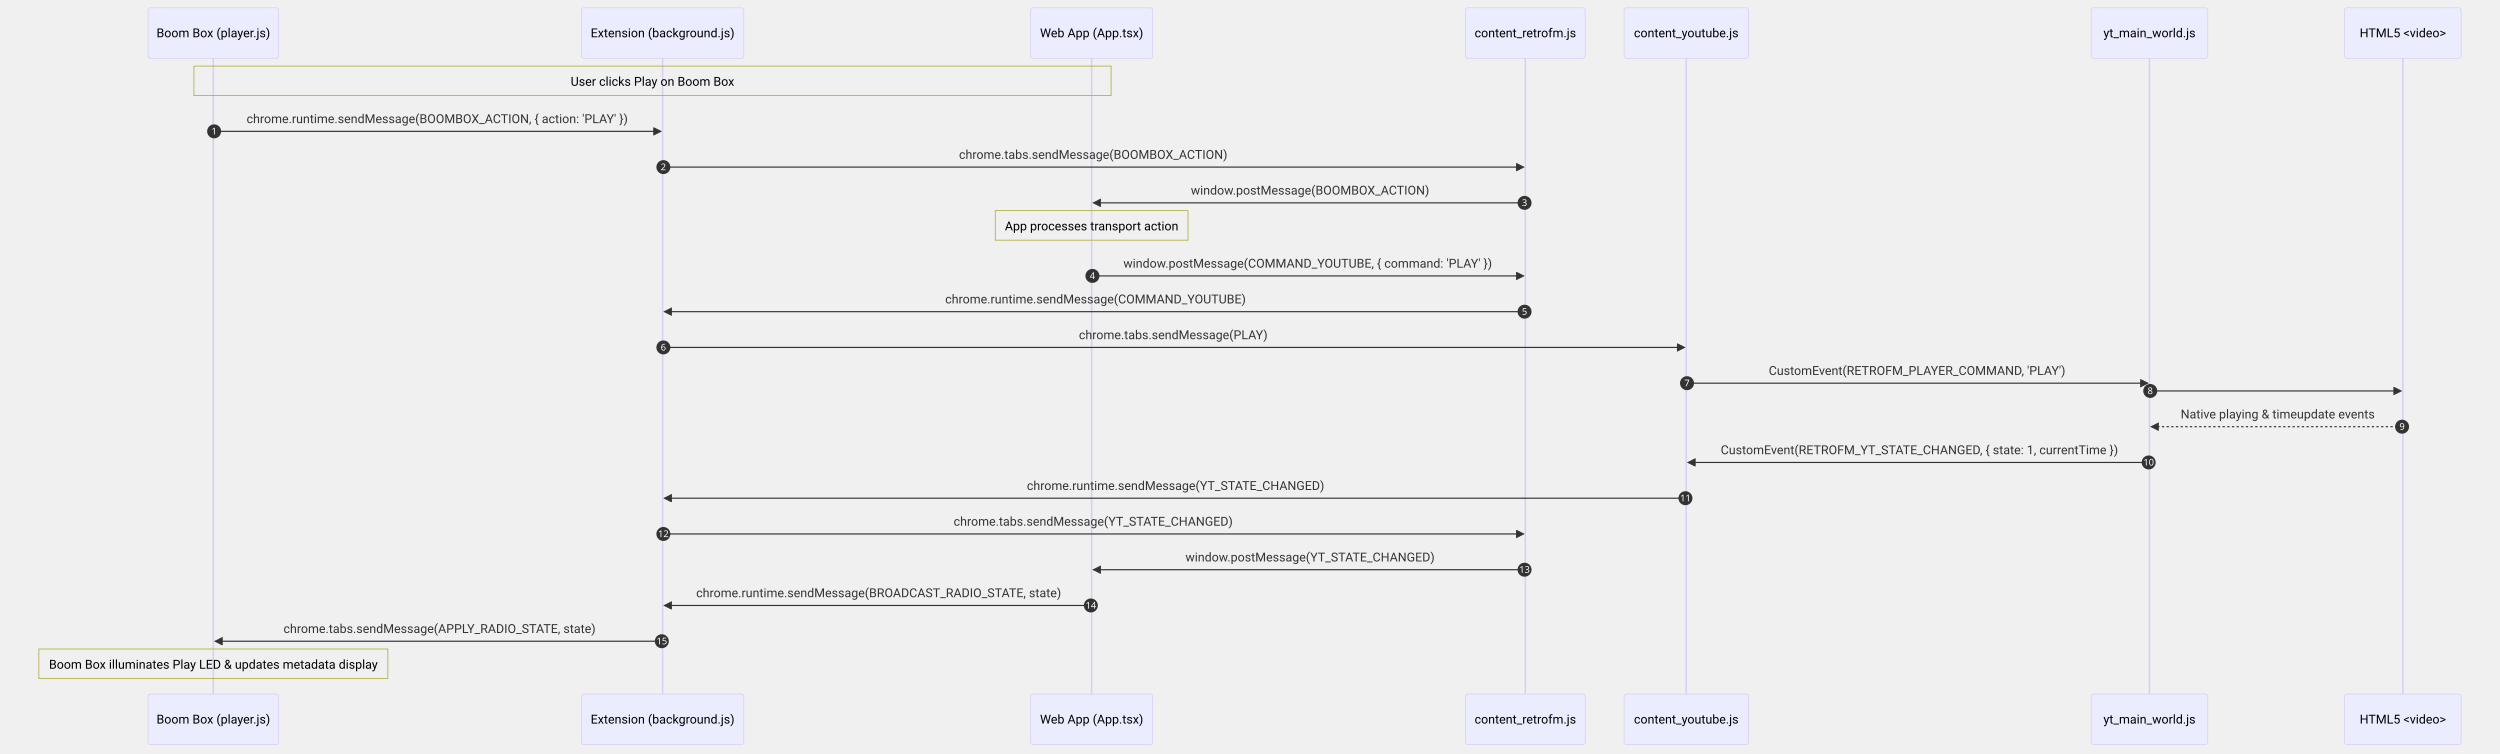
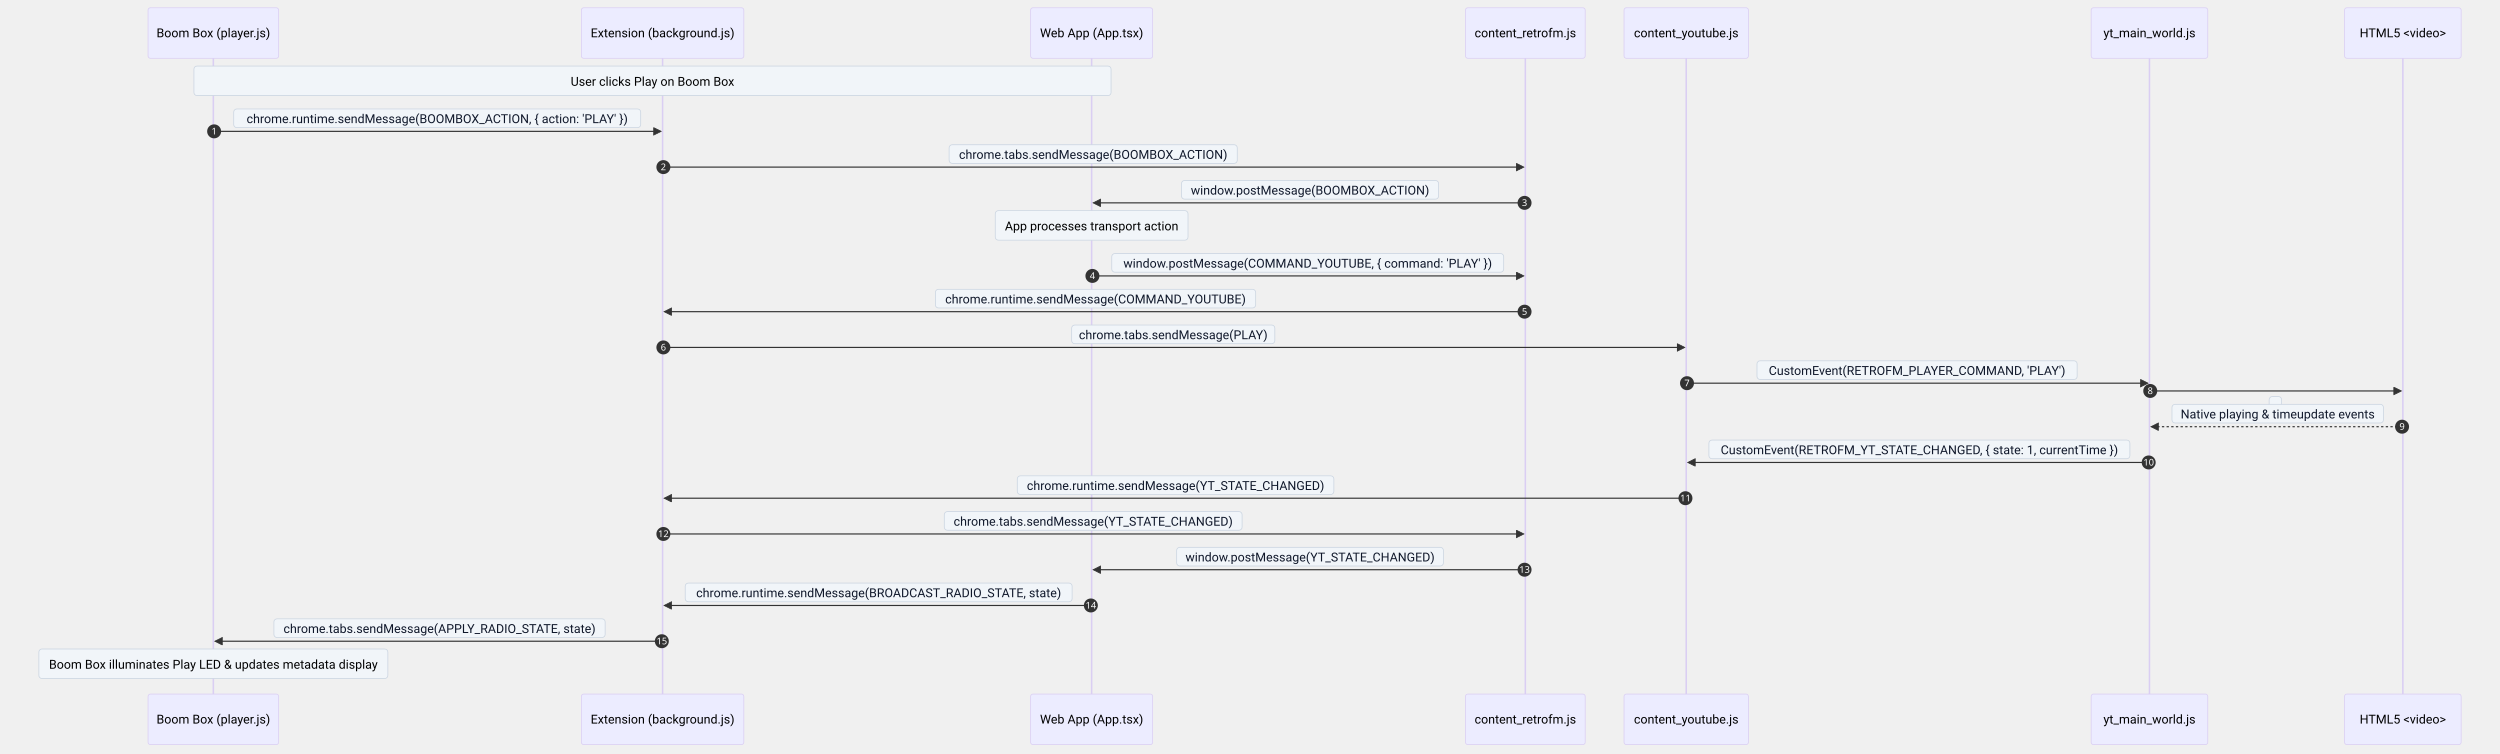
<svg xmlns="http://www.w3.org/2000/svg" aria-roledescription="sequence" role="graphics-document document" viewBox="-190.5 -10 3216.5 969" height="969" width="3216.5" id="diag_5" style="background: transparent;">
  <g>
    <rect class="actor actor-bottom" ry="3" rx="3" name="Video" height="65" width="150" stroke="#666" fill="#eaeaea" y="883" x="2826" />
    <text style="text-anchor: middle; font-size: 16px; font-weight: 400; font-family: -apple-system, BlinkMacSystemFont, &quot;Segoe UI&quot;, Roboto, Helvetica, Arial, sans-serif;" class="actor" alignment-baseline="central" dominant-baseline="central" y="915.5" x="2901">
      <tspan dy="0" x="2901">HTML5 &lt;video&gt;</tspan>
    </text>
  </g>
  <g>
    <rect class="actor actor-bottom" ry="3" rx="3" name="YTM" height="65" width="150" stroke="#666" fill="#eaeaea" y="883" x="2500" />
    <text style="text-anchor: middle; font-size: 16px; font-weight: 400; font-family: -apple-system, BlinkMacSystemFont, &quot;Segoe UI&quot;, Roboto, Helvetica, Arial, sans-serif;" class="actor" alignment-baseline="central" dominant-baseline="central" y="915.5" x="2575">
      <tspan dy="0" x="2575">yt_main_world.js</tspan>
    </text>
  </g>
  <g>
    <rect class="actor actor-bottom" ry="3" rx="3" name="YTC" height="65" width="160" stroke="#666" fill="#eaeaea" y="883" x="1899" />
    <text style="text-anchor: middle; font-size: 16px; font-weight: 400; font-family: -apple-system, BlinkMacSystemFont, &quot;Segoe UI&quot;, Roboto, Helvetica, Arial, sans-serif;" class="actor" alignment-baseline="central" dominant-baseline="central" y="915.5" x="1979">
      <tspan dy="0" x="1979">content_youtube.js</tspan>
    </text>
  </g>
  <g>
    <rect class="actor actor-bottom" ry="3" rx="3" name="Bridge" height="65" width="154" stroke="#666" fill="#eaeaea" y="883" x="1695" />
    <text style="text-anchor: middle; font-size: 16px; font-weight: 400; font-family: -apple-system, BlinkMacSystemFont, &quot;Segoe UI&quot;, Roboto, Helvetica, Arial, sans-serif;" class="actor" alignment-baseline="central" dominant-baseline="central" y="915.5" x="1772">
      <tspan dy="0" x="1772">content_retrofm.js</tspan>
    </text>
  </g>
  <g>
    <rect class="actor actor-bottom" ry="3" rx="3" name="App" height="65" width="157" stroke="#666" fill="#eaeaea" y="883" x="1135.5" />
    <text style="text-anchor: middle; font-size: 16px; font-weight: 400; font-family: -apple-system, BlinkMacSystemFont, &quot;Segoe UI&quot;, Roboto, Helvetica, Arial, sans-serif;" class="actor" alignment-baseline="central" dominant-baseline="central" y="915.5" x="1214">
      <tspan dy="0" x="1214">Web App (App.tsx)</tspan>
    </text>
  </g>
  <g>
    <rect class="actor actor-bottom" ry="3" rx="3" name="BG" height="65" width="209" stroke="#666" fill="#eaeaea" y="883" x="557.5" />
    <text style="text-anchor: middle; font-size: 16px; font-weight: 400; font-family: -apple-system, BlinkMacSystemFont, &quot;Segoe UI&quot;, Roboto, Helvetica, Arial, sans-serif;" class="actor" alignment-baseline="central" dominant-baseline="central" y="915.5" x="662">
      <tspan dy="0" x="662">Extension (background.js)</tspan>
    </text>
  </g>
  <g>
    <rect class="actor actor-bottom" ry="3" rx="3" name="BB" height="65" width="168" stroke="#666" fill="#eaeaea" y="883" x="0" />
    <text style="text-anchor: middle; font-size: 16px; font-weight: 400; font-family: -apple-system, BlinkMacSystemFont, &quot;Segoe UI&quot;, Roboto, Helvetica, Arial, sans-serif;" class="actor" alignment-baseline="central" dominant-baseline="central" y="915.5" x="84">
      <tspan dy="0" x="84">Boom Box (player.js)</tspan>
    </text>
  </g>
  <g>
    <line stroke="#999" stroke-width="0.5px" class="200" y2="883" x2="2901" y1="5" x1="2901" id="actor12" />
    <g id="root-12">
      <rect class="actor actor-top" ry="3" rx="3" name="Video" height="65" width="150" stroke="#666" fill="#eaeaea" y="0" x="2826" />
      <text style="text-anchor: middle; font-size: 16px; font-weight: 400; font-family: -apple-system, BlinkMacSystemFont, &quot;Segoe UI&quot;, Roboto, Helvetica, Arial, sans-serif;" class="actor" alignment-baseline="central" dominant-baseline="central" y="32.5" x="2901">
        <tspan dy="0" x="2901">HTML5 &lt;video&gt;</tspan>
      </text>
    </g>
  </g>
  <g>
    <line stroke="#999" stroke-width="0.5px" class="200" y2="883" x2="2575" y1="5" x1="2575" id="actor11" />
    <g id="root-11">
      <rect class="actor actor-top" ry="3" rx="3" name="YTM" height="65" width="150" stroke="#666" fill="#eaeaea" y="0" x="2500" />
      <text style="text-anchor: middle; font-size: 16px; font-weight: 400; font-family: -apple-system, BlinkMacSystemFont, &quot;Segoe UI&quot;, Roboto, Helvetica, Arial, sans-serif;" class="actor" alignment-baseline="central" dominant-baseline="central" y="32.5" x="2575">
        <tspan dy="0" x="2575">yt_main_world.js</tspan>
      </text>
    </g>
  </g>
  <g>
    <line stroke="#999" stroke-width="0.5px" class="200" y2="883" x2="1979" y1="5" x1="1979" id="actor10" />
    <g id="root-10">
      <rect class="actor actor-top" ry="3" rx="3" name="YTC" height="65" width="160" stroke="#666" fill="#eaeaea" y="0" x="1899" />
      <text style="text-anchor: middle; font-size: 16px; font-weight: 400; font-family: -apple-system, BlinkMacSystemFont, &quot;Segoe UI&quot;, Roboto, Helvetica, Arial, sans-serif;" class="actor" alignment-baseline="central" dominant-baseline="central" y="32.5" x="1979">
        <tspan dy="0" x="1979">content_youtube.js</tspan>
      </text>
    </g>
  </g>
  <g>
    <line stroke="#999" stroke-width="0.5px" class="200" y2="883" x2="1772" y1="5" x1="1772" id="actor9" />
    <g id="root-9">
      <rect class="actor actor-top" ry="3" rx="3" name="Bridge" height="65" width="154" stroke="#666" fill="#eaeaea" y="0" x="1695" />
      <text style="text-anchor: middle; font-size: 16px; font-weight: 400; font-family: -apple-system, BlinkMacSystemFont, &quot;Segoe UI&quot;, Roboto, Helvetica, Arial, sans-serif;" class="actor" alignment-baseline="central" dominant-baseline="central" y="32.5" x="1772">
        <tspan dy="0" x="1772">content_retrofm.js</tspan>
      </text>
    </g>
  </g>
  <g>
    <line stroke="#999" stroke-width="0.5px" class="200" y2="883" x2="1214" y1="5" x1="1214" id="actor8" />
    <g id="root-8">
      <rect class="actor actor-top" ry="3" rx="3" name="App" height="65" width="157" stroke="#666" fill="#eaeaea" y="0" x="1135.5" />
      <text style="text-anchor: middle; font-size: 16px; font-weight: 400; font-family: -apple-system, BlinkMacSystemFont, &quot;Segoe UI&quot;, Roboto, Helvetica, Arial, sans-serif;" class="actor" alignment-baseline="central" dominant-baseline="central" y="32.5" x="1214">
        <tspan dy="0" x="1214">Web App (App.tsx)</tspan>
      </text>
    </g>
  </g>
  <g>
    <line stroke="#999" stroke-width="0.5px" class="200" y2="883" x2="662" y1="5" x1="662" id="actor7" />
    <g id="root-7">
      <rect class="actor actor-top" ry="3" rx="3" name="BG" height="65" width="209" stroke="#666" fill="#eaeaea" y="0" x="557.5" />
      <text style="text-anchor: middle; font-size: 16px; font-weight: 400; font-family: -apple-system, BlinkMacSystemFont, &quot;Segoe UI&quot;, Roboto, Helvetica, Arial, sans-serif;" class="actor" alignment-baseline="central" dominant-baseline="central" y="32.5" x="662">
        <tspan dy="0" x="662">Extension (background.js)</tspan>
      </text>
    </g>
  </g>
  <g>
    <line stroke="#999" stroke-width="0.5px" class="200" y2="883" x2="84" y1="5" x1="84" id="actor6" />
    <g id="root-6">
      <rect class="actor actor-top" ry="3" rx="3" name="BB" height="65" width="168" stroke="#666" fill="#eaeaea" y="0" x="0" />
      <text style="text-anchor: middle; font-size: 16px; font-weight: 400; font-family: -apple-system, BlinkMacSystemFont, &quot;Segoe UI&quot;, Roboto, Helvetica, Arial, sans-serif;" class="actor" alignment-baseline="central" dominant-baseline="central" y="32.5" x="84">
        <tspan dy="0" x="84">Boom Box (player.js)</tspan>
      </text>
    </g>
  </g>
-   <style>#diag_5{font-family:-apple-system,BlinkMacSystemFont,"Segoe UI",Roboto,Helvetica,Arial,sans-serif;font-size:14px;fill:#333;}#diag_5 .error-icon{fill:#552222;}#diag_5 .error-text{fill:#552222;stroke:#552222;}#diag_5 .edge-thickness-normal{stroke-width:2px;}#diag_5 .edge-thickness-thick{stroke-width:3.5px;}#diag_5 .edge-pattern-solid{stroke-dasharray:0;}#diag_5 .edge-pattern-dashed{stroke-dasharray:3;}#diag_5 .edge-pattern-dotted{stroke-dasharray:2;}#diag_5 .marker{fill:#475569;stroke:#475569;}#diag_5 .marker.cross{stroke:#475569;}#diag_5 svg{font-family:-apple-system,BlinkMacSystemFont,"Segoe UI",Roboto,Helvetica,Arial,sans-serif;font-size:14px;}#diag_5 .actor{stroke:hsl(259.626, 59.777%, 87.902%);fill:#ECECFF;}#diag_5 text.actor&gt;tspan{fill:black;stroke:none;}#diag_5 .actor-line{stroke:grey;}#diag_5 .messageLine0{stroke-width:1.5;stroke-dasharray:none;stroke:#333;}#diag_5 .messageLine1{stroke-width:1.5;stroke-dasharray:2,2;stroke:#333;}#diag_5 #arrowhead path{fill:#333;stroke:#333;}#diag_5 .sequenceNumber{fill:white;}#diag_5 #sequencenumber{fill:#333;}#diag_5 #crosshead path{fill:#333;stroke:#333;}#diag_5 .messageText{fill:#333;stroke:none;}#diag_5 .labelBox{stroke:hsl(259.626, 59.777%, 87.902%);fill:#ECECFF;}#diag_5 .labelText,#diag_5 .labelText&gt;tspan{fill:black;stroke:none;}#diag_5 .loopText,#diag_5 .loopText&gt;tspan{fill:black;stroke:none;}#diag_5 .loopLine{stroke-width:2px;stroke-dasharray:2,2;stroke:hsl(259.626, 59.777%, 87.902%);fill:hsl(259.626, 59.777%, 87.902%);}#diag_5 .note{stroke:#aaaa33;fill:none;}#diag_5 .noteText,#diag_5 .noteText&gt;tspan{fill:black;stroke:none;}#diag_5 .activation0{fill:none;stroke:#666;}#diag_5 .activation1{fill:none;stroke:#666;}#diag_5 .activation2{fill:none;stroke:#666;}#diag_5 .actorPopupMenu{position:absolute;}#diag_5 .actorPopupMenuPanel{position:absolute;fill:#ECECFF;box-shadow:0px 8px 16px 0px rgba(0,0,0,0.2);filter:drop-shadow(3px 5px 2px rgb(0 0 0 / 0.4));}#diag_5 .actor-man line{stroke:hsl(259.626, 59.777%, 87.902%);fill:#ECECFF;}#diag_5 .actor-man circle,#diag_5 line{stroke:hsl(259.626, 59.777%, 87.902%);fill:#ECECFF;stroke-width:2px;}#diag_5 :root{--mermaid-font-family:-apple-system,BlinkMacSystemFont,"Segoe UI",Roboto,Helvetica,Arial,sans-serif;}</style>
+   <style>#diag_5{font-family:-apple-system,BlinkMacSystemFont,"Segoe UI",Roboto,Helvetica,Arial,sans-serif;font-size:14px;fill:#333;}#diag_5 .error-icon{fill:#552222;}#diag_5 .error-text{fill:#552222;stroke:#552222;}#diag_5 .edge-thickness-normal{stroke-width:2px;}#diag_5 .edge-thickness-thick{stroke-width:3.5px;}#diag_5 .edge-pattern-solid{stroke-dasharray:0;}#diag_5 .edge-pattern-dashed{stroke-dasharray:3;}#diag_5 .edge-pattern-dotted{stroke-dasharray:2;}#diag_5 .marker{fill:#475569;stroke:#475569;}#diag_5 .marker.cross{stroke:#475569;}#diag_5 svg{font-family:-apple-system,BlinkMacSystemFont,"Segoe UI",Roboto,Helvetica,Arial,sans-serif;font-size:14px;}#diag_5 .actor{stroke:hsl(259.626, 59.777%, 87.902%);fill:#ECECFF;}#diag_5 text.actor&gt;tspan{fill:black;stroke:none;}#diag_5 .actor-line{stroke:grey;}#diag_5 .messageLine0{stroke-width:1.5;stroke-dasharray:none;stroke:#333;}#diag_5 .messageLine1{stroke-width:1.5;stroke-dasharray:2,2;stroke:#333;}#diag_5 #arrowhead path{fill:#333;stroke:#333;}#diag_5 .sequenceNumber{fill:white;}#diag_5 #sequencenumber{fill:#333;}#diag_5 #crosshead path{fill:#333;stroke:#333;}#diag_5 .messageText{fill:#0f172a;stroke:none;font-weight:500;}#diag_5 .labelBox{stroke:hsl(259.626, 59.777%, 87.902%);fill:#ECECFF;}#diag_5 .labelText,#diag_5 .labelText&gt;tspan{fill:black;stroke:none;}#diag_5 .loopText,#diag_5 .loopText&gt;tspan{fill:black;stroke:none;}#diag_5 .loopLine{stroke-width:2px;stroke-dasharray:2,2;stroke:hsl(259.626, 59.777%, 87.902%);fill:hsl(259.626, 59.777%, 87.902%);}#diag_5 .note{stroke:#cbd5e1;fill:#f1f5f9;rx:4px;ry:4px;}#diag_5 .noteText,#diag_5 .noteText&gt;tspan{fill:black;stroke:none;}#diag_5 .activation0{fill:none;stroke:#666;}#diag_5 .activation1{fill:none;stroke:#666;}#diag_5 .activation2{fill:none;stroke:#666;}#diag_5 .actorPopupMenu{position:absolute;}#diag_5 .actorPopupMenuPanel{position:absolute;fill:#ECECFF;box-shadow:0px 8px 16px 0px rgba(0,0,0,0.2);filter:drop-shadow(3px 5px 2px rgb(0 0 0 / 0.4));}#diag_5 .actor-man line{stroke:hsl(259.626, 59.777%, 87.902%);fill:#ECECFF;}#diag_5 .actor-man circle,#diag_5 line{stroke:hsl(259.626, 59.777%, 87.902%);fill:#ECECFF;stroke-width:2px;}#diag_5 :root{--mermaid-font-family:-apple-system,BlinkMacSystemFont,"Segoe UI",Roboto,Helvetica,Arial,sans-serif;}</style>
  <g />
  <defs>
    <symbol height="24" width="24" id="computer">
      <path d="M2 2v13h20v-13h-20zm18 11h-16v-9h16v9zm-10.228 6l.466-1h3.524l.467 1h-4.457zm14.228 3h-24l2-6h2.104l-1.33 4h18.45l-1.297-4h2.073l2 6zm-5-10h-14v-7h14v7z" transform="scale(.5)" />
    </symbol>
  </defs>
  <defs>
    <symbol clip-rule="evenodd" fill-rule="evenodd" id="database">
      <path d="M12.258.001l.256.004.255.005.253.008.251.01.249.012.247.015.246.016.242.019.241.02.239.023.236.024.233.027.231.028.229.031.225.032.223.034.22.036.217.038.214.04.211.041.208.043.205.045.201.046.198.048.194.05.191.051.187.053.183.054.18.056.175.057.172.059.168.06.163.061.16.063.155.064.15.066.074.033.073.033.071.034.07.034.069.035.068.035.067.035.066.035.064.036.064.036.062.036.06.036.06.037.058.037.058.037.055.038.055.038.053.038.052.038.051.039.05.039.048.039.047.039.045.04.044.04.043.04.041.04.04.041.039.041.037.041.036.041.034.041.033.042.032.042.03.042.029.042.027.042.026.043.024.043.023.043.021.043.02.043.018.044.017.043.015.044.013.044.012.044.011.045.009.044.007.045.006.045.004.045.002.045.001.045v17l-.001.045-.002.045-.004.045-.006.045-.007.045-.009.044-.011.045-.012.044-.013.044-.015.044-.017.043-.018.044-.02.043-.021.043-.023.043-.024.043-.026.043-.027.042-.029.042-.03.042-.032.042-.033.042-.034.041-.036.041-.037.041-.039.041-.04.041-.041.04-.043.04-.044.04-.045.04-.047.039-.048.039-.05.039-.051.039-.052.038-.053.038-.055.038-.055.038-.058.037-.058.037-.06.037-.06.036-.062.036-.064.036-.064.036-.066.035-.067.035-.068.035-.069.035-.07.034-.071.034-.073.033-.074.033-.15.066-.155.064-.16.063-.163.061-.168.06-.172.059-.175.057-.18.056-.183.054-.187.053-.191.051-.194.05-.198.048-.201.046-.205.045-.208.043-.211.041-.214.04-.217.038-.22.036-.223.034-.225.032-.229.031-.231.028-.233.027-.236.024-.239.023-.241.02-.242.019-.246.016-.247.015-.249.012-.251.01-.253.008-.255.005-.256.004-.258.001-.258-.001-.256-.004-.255-.005-.253-.008-.251-.01-.249-.012-.247-.015-.245-.016-.243-.019-.241-.02-.238-.023-.236-.024-.234-.027-.231-.028-.228-.031-.226-.032-.223-.034-.22-.036-.217-.038-.214-.04-.211-.041-.208-.043-.204-.045-.201-.046-.198-.048-.195-.05-.19-.051-.187-.053-.184-.054-.179-.056-.176-.057-.172-.059-.167-.06-.164-.061-.159-.063-.155-.064-.151-.066-.074-.033-.072-.033-.072-.034-.07-.034-.069-.035-.068-.035-.067-.035-.066-.035-.064-.036-.063-.036-.062-.036-.061-.036-.06-.037-.058-.037-.057-.037-.056-.038-.055-.038-.053-.038-.052-.038-.051-.039-.049-.039-.049-.039-.046-.039-.046-.04-.044-.04-.043-.04-.041-.04-.04-.041-.039-.041-.037-.041-.036-.041-.034-.041-.033-.042-.032-.042-.03-.042-.029-.042-.027-.042-.026-.043-.024-.043-.023-.043-.021-.043-.02-.043-.018-.044-.017-.043-.015-.044-.013-.044-.012-.044-.011-.045-.009-.044-.007-.045-.006-.045-.004-.045-.002-.045-.001-.045v-17l.001-.045.002-.045.004-.045.006-.045.007-.045.009-.044.011-.045.012-.044.013-.044.015-.044.017-.043.018-.044.02-.043.021-.043.023-.043.024-.043.026-.043.027-.042.029-.042.03-.042.032-.042.033-.042.034-.041.036-.041.037-.041.039-.041.04-.041.041-.04.043-.04.044-.04.046-.04.046-.039.049-.039.049-.039.051-.039.052-.038.053-.038.055-.038.056-.038.057-.037.058-.037.06-.037.061-.036.062-.036.063-.036.064-.036.066-.035.067-.035.068-.035.069-.035.07-.034.072-.034.072-.033.074-.033.151-.066.155-.064.159-.063.164-.061.167-.06.172-.059.176-.057.179-.056.184-.054.187-.053.19-.051.195-.05.198-.048.201-.046.204-.045.208-.043.211-.041.214-.04.217-.038.22-.036.223-.034.226-.032.228-.031.231-.028.234-.027.236-.024.238-.023.241-.02.243-.019.245-.016.247-.015.249-.012.251-.01.253-.008.255-.005.256-.004.258-.001.258.001zm-9.258 20.499v.01l.001.021.003.021.004.022.005.021.006.022.007.022.009.023.01.022.011.023.012.023.013.023.015.023.016.024.017.023.018.024.019.024.021.024.022.025.023.024.024.025.052.049.056.05.061.051.066.051.07.051.075.051.079.052.084.052.088.052.092.052.097.052.102.051.105.052.11.052.114.051.119.051.123.051.127.05.131.05.135.05.139.048.144.049.147.047.152.047.155.047.16.045.163.045.167.043.171.043.176.041.178.041.183.039.187.039.19.037.194.035.197.035.202.033.204.031.209.03.212.029.216.027.219.025.222.024.226.021.23.02.233.018.236.016.24.015.243.012.246.01.249.008.253.005.256.004.259.001.26-.001.257-.004.254-.005.25-.008.247-.011.244-.012.241-.014.237-.016.233-.018.231-.021.226-.021.224-.024.22-.026.216-.027.212-.028.21-.031.205-.031.202-.034.198-.034.194-.036.191-.037.187-.039.183-.04.179-.04.175-.042.172-.043.168-.044.163-.045.16-.046.155-.046.152-.047.148-.048.143-.049.139-.049.136-.05.131-.05.126-.05.123-.051.118-.052.114-.051.11-.052.106-.052.101-.052.096-.052.092-.052.088-.053.083-.051.079-.052.074-.052.07-.051.065-.051.06-.051.056-.05.051-.05.023-.024.023-.025.021-.024.02-.024.019-.024.018-.024.017-.024.015-.023.014-.024.013-.023.012-.023.01-.023.01-.022.008-.022.006-.022.006-.022.004-.022.004-.021.001-.021.001-.021v-4.127l-.077.055-.08.053-.083.054-.085.053-.087.052-.09.052-.093.051-.095.05-.097.05-.1.049-.102.049-.105.048-.106.047-.109.047-.111.046-.114.045-.115.045-.118.044-.12.043-.122.042-.124.042-.126.041-.128.04-.13.04-.132.038-.134.038-.135.037-.138.037-.139.035-.142.035-.143.034-.144.033-.147.032-.148.031-.15.03-.151.03-.153.029-.154.027-.156.027-.158.026-.159.025-.161.024-.162.023-.163.022-.165.021-.166.02-.167.019-.169.018-.169.017-.171.016-.173.015-.173.014-.175.013-.175.012-.177.011-.178.01-.179.008-.179.008-.181.006-.182.005-.182.004-.184.003-.184.002h-.37l-.184-.002-.184-.003-.182-.004-.182-.005-.181-.006-.179-.008-.179-.008-.178-.01-.176-.011-.176-.012-.175-.013-.173-.014-.172-.015-.171-.016-.17-.017-.169-.018-.167-.019-.166-.02-.165-.021-.163-.022-.162-.023-.161-.024-.159-.025-.157-.026-.156-.027-.155-.027-.153-.029-.151-.03-.15-.03-.148-.031-.146-.032-.145-.033-.143-.034-.141-.035-.14-.035-.137-.037-.136-.037-.134-.038-.132-.038-.13-.04-.128-.04-.126-.041-.124-.042-.122-.042-.12-.044-.117-.043-.116-.045-.113-.045-.112-.046-.109-.047-.106-.047-.105-.048-.102-.049-.1-.049-.097-.05-.095-.05-.093-.052-.09-.051-.087-.052-.085-.053-.083-.054-.08-.054-.077-.054v4.127zm0-5.654v.011l.001.021.003.021.004.021.005.022.006.022.007.022.009.022.01.022.011.023.012.023.013.023.015.024.016.023.017.024.018.024.019.024.021.024.022.024.023.025.024.024.052.05.056.05.061.05.066.051.07.051.075.052.079.051.084.052.088.052.092.052.097.052.102.052.105.052.11.051.114.051.119.052.123.05.127.051.131.05.135.049.139.049.144.048.147.048.152.047.155.046.16.045.163.045.167.044.171.042.176.042.178.04.183.04.187.038.19.037.194.036.197.034.202.033.204.032.209.03.212.028.216.027.219.025.222.024.226.022.23.02.233.018.236.016.24.014.243.012.246.01.249.008.253.006.256.003.259.001.26-.001.257-.003.254-.006.25-.008.247-.01.244-.012.241-.015.237-.016.233-.018.231-.02.226-.022.224-.024.22-.025.216-.027.212-.029.21-.03.205-.032.202-.033.198-.035.194-.036.191-.037.187-.039.183-.039.179-.041.175-.042.172-.043.168-.044.163-.045.16-.045.155-.047.152-.047.148-.048.143-.048.139-.05.136-.049.131-.05.126-.051.123-.051.118-.051.114-.052.11-.052.106-.052.101-.052.096-.052.092-.052.088-.052.083-.052.079-.052.074-.051.07-.052.065-.051.06-.05.056-.051.051-.049.023-.025.023-.024.021-.025.02-.024.019-.024.018-.024.017-.024.015-.023.014-.023.013-.024.012-.022.01-.023.01-.023.008-.022.006-.022.006-.022.004-.021.004-.022.001-.021.001-.021v-4.139l-.077.054-.08.054-.083.054-.085.052-.087.053-.09.051-.093.051-.095.051-.097.05-.1.049-.102.049-.105.048-.106.047-.109.047-.111.046-.114.045-.115.044-.118.044-.12.044-.122.042-.124.042-.126.041-.128.04-.13.039-.132.039-.134.038-.135.037-.138.036-.139.036-.142.035-.143.033-.144.033-.147.033-.148.031-.15.03-.151.03-.153.028-.154.028-.156.027-.158.026-.159.025-.161.024-.162.023-.163.022-.165.021-.166.02-.167.019-.169.018-.169.017-.171.016-.173.015-.173.014-.175.013-.175.012-.177.011-.178.009-.179.009-.179.007-.181.007-.182.005-.182.004-.184.003-.184.002h-.37l-.184-.002-.184-.003-.182-.004-.182-.005-.181-.007-.179-.007-.179-.009-.178-.009-.176-.011-.176-.012-.175-.013-.173-.014-.172-.015-.171-.016-.17-.017-.169-.018-.167-.019-.166-.02-.165-.021-.163-.022-.162-.023-.161-.024-.159-.025-.157-.026-.156-.027-.155-.028-.153-.028-.151-.03-.15-.03-.148-.031-.146-.033-.145-.033-.143-.033-.141-.035-.14-.036-.137-.036-.136-.037-.134-.038-.132-.039-.13-.039-.128-.04-.126-.041-.124-.042-.122-.043-.12-.043-.117-.044-.116-.044-.113-.046-.112-.046-.109-.046-.106-.047-.105-.048-.102-.049-.1-.049-.097-.05-.095-.051-.093-.051-.09-.051-.087-.053-.085-.052-.083-.054-.08-.054-.077-.054v4.139zm0-5.666v.011l.001.02.003.022.004.021.005.022.006.021.007.022.009.023.01.022.011.023.012.023.013.023.015.023.016.024.017.024.018.023.019.024.021.025.022.024.023.024.024.025.052.05.056.05.061.05.066.051.07.051.075.052.079.051.084.052.088.052.092.052.097.052.102.052.105.051.11.052.114.051.119.051.123.051.127.05.131.05.135.05.139.049.144.048.147.048.152.047.155.046.16.045.163.045.167.043.171.043.176.042.178.04.183.04.187.038.19.037.194.036.197.034.202.033.204.032.209.03.212.028.216.027.219.025.222.024.226.021.23.02.233.018.236.017.24.014.243.012.246.01.249.008.253.006.256.003.259.001.26-.001.257-.003.254-.006.25-.008.247-.01.244-.013.241-.014.237-.016.233-.018.231-.02.226-.022.224-.024.22-.025.216-.027.212-.029.21-.03.205-.032.202-.033.198-.035.194-.036.191-.037.187-.039.183-.039.179-.041.175-.042.172-.043.168-.044.163-.045.16-.045.155-.047.152-.047.148-.048.143-.049.139-.049.136-.049.131-.051.126-.05.123-.051.118-.052.114-.051.11-.052.106-.052.101-.052.096-.052.092-.052.088-.052.083-.052.079-.052.074-.052.07-.051.065-.051.06-.051.056-.05.051-.049.023-.025.023-.025.021-.024.02-.024.019-.024.018-.024.017-.024.015-.023.014-.024.013-.023.012-.023.01-.022.01-.023.008-.022.006-.022.006-.022.004-.022.004-.021.001-.021.001-.021v-4.153l-.077.054-.08.054-.083.053-.085.053-.087.053-.09.051-.093.051-.095.051-.097.05-.1.049-.102.048-.105.048-.106.048-.109.046-.111.046-.114.046-.115.044-.118.044-.12.043-.122.043-.124.042-.126.041-.128.04-.13.039-.132.039-.134.038-.135.037-.138.036-.139.036-.142.034-.143.034-.144.033-.147.032-.148.032-.15.03-.151.03-.153.028-.154.028-.156.027-.158.026-.159.024-.161.024-.162.023-.163.023-.165.021-.166.02-.167.019-.169.018-.169.017-.171.016-.173.015-.173.014-.175.013-.175.012-.177.01-.178.01-.179.009-.179.007-.181.006-.182.006-.182.004-.184.003-.184.001-.185.001-.185-.001-.184-.001-.184-.003-.182-.004-.182-.006-.181-.006-.179-.007-.179-.009-.178-.01-.176-.01-.176-.012-.175-.013-.173-.014-.172-.015-.171-.016-.17-.017-.169-.018-.167-.019-.166-.02-.165-.021-.163-.023-.162-.023-.161-.024-.159-.024-.157-.026-.156-.027-.155-.028-.153-.028-.151-.03-.15-.03-.148-.032-.146-.032-.145-.033-.143-.034-.141-.034-.14-.036-.137-.036-.136-.037-.134-.038-.132-.039-.13-.039-.128-.041-.126-.041-.124-.041-.122-.043-.12-.043-.117-.044-.116-.044-.113-.046-.112-.046-.109-.046-.106-.048-.105-.048-.102-.048-.1-.05-.097-.049-.095-.051-.093-.051-.09-.052-.087-.052-.085-.053-.083-.053-.08-.054-.077-.054v4.153zm8.74-8.179l-.257.004-.254.005-.25.008-.247.011-.244.012-.241.014-.237.016-.233.018-.231.021-.226.022-.224.023-.22.026-.216.027-.212.028-.21.031-.205.032-.202.033-.198.034-.194.036-.191.038-.187.038-.183.04-.179.041-.175.042-.172.043-.168.043-.163.045-.16.046-.155.046-.152.048-.148.048-.143.048-.139.049-.136.05-.131.05-.126.051-.123.051-.118.051-.114.052-.11.052-.106.052-.101.052-.096.052-.092.052-.088.052-.083.052-.079.052-.074.051-.07.052-.065.051-.06.05-.056.05-.051.05-.023.025-.023.024-.021.024-.02.025-.019.024-.018.024-.017.023-.015.024-.014.023-.013.023-.012.023-.01.023-.01.022-.008.022-.006.023-.006.021-.004.022-.004.021-.001.021-.001.021.001.021.001.021.004.021.004.022.006.021.006.023.008.022.01.022.01.023.012.023.013.023.014.023.015.024.017.023.018.024.019.024.02.025.021.024.023.024.023.025.051.05.056.05.06.05.065.051.07.052.074.051.079.052.083.052.088.052.092.052.096.052.101.052.106.052.11.052.114.052.118.051.123.051.126.051.131.05.136.05.139.049.143.048.148.048.152.048.155.046.16.046.163.045.168.043.172.043.175.042.179.041.183.04.187.038.191.038.194.036.198.034.202.033.205.032.21.031.212.028.216.027.22.026.224.023.226.022.231.021.233.018.237.016.241.014.244.012.247.011.25.008.254.005.257.004.26.001.26-.001.257-.004.254-.005.25-.008.247-.011.244-.012.241-.014.237-.016.233-.018.231-.021.226-.022.224-.023.22-.026.216-.027.212-.028.21-.031.205-.032.202-.033.198-.034.194-.036.191-.038.187-.038.183-.04.179-.041.175-.042.172-.043.168-.043.163-.045.16-.046.155-.046.152-.048.148-.048.143-.048.139-.049.136-.05.131-.05.126-.051.123-.051.118-.051.114-.052.11-.052.106-.052.101-.052.096-.052.092-.052.088-.052.083-.052.079-.052.074-.051.07-.052.065-.051.06-.05.056-.05.051-.05.023-.025.023-.024.021-.024.02-.025.019-.024.018-.024.017-.023.015-.024.014-.023.013-.023.012-.023.01-.023.01-.022.008-.022.006-.023.006-.021.004-.022.004-.021.001-.021.001-.021-.001-.021-.001-.021-.004-.021-.004-.022-.006-.021-.006-.023-.008-.022-.01-.022-.01-.023-.012-.023-.013-.023-.014-.023-.015-.024-.017-.023-.018-.024-.019-.024-.02-.025-.021-.024-.023-.024-.023-.025-.051-.05-.056-.05-.06-.05-.065-.051-.07-.052-.074-.051-.079-.052-.083-.052-.088-.052-.092-.052-.096-.052-.101-.052-.106-.052-.11-.052-.114-.052-.118-.051-.123-.051-.126-.051-.131-.05-.136-.05-.139-.049-.143-.048-.148-.048-.152-.048-.155-.046-.16-.046-.163-.045-.168-.043-.172-.043-.175-.042-.179-.041-.183-.04-.187-.038-.191-.038-.194-.036-.198-.034-.202-.033-.205-.032-.21-.031-.212-.028-.216-.027-.22-.026-.224-.023-.226-.022-.231-.021-.233-.018-.237-.016-.241-.014-.244-.012-.247-.011-.25-.008-.254-.005-.257-.004-.26-.001-.26.001z" transform="scale(.5)" />
    </symbol>
  </defs>
  <defs>
    <symbol height="24" width="24" id="clock">
      <path d="M12 2c5.514 0 10 4.486 10 10s-4.486 10-10 10-10-4.486-10-10 4.486-10 10-10zm0-2c-6.627 0-12 5.373-12 12s5.373 12 12 12 12-5.373 12-12-5.373-12-12-12zm5.848 12.459c.202.038.202.333.001.372-1.907.361-6.045 1.111-6.547 1.111-.719 0-1.301-.582-1.301-1.301 0-.512.77-5.447 1.125-7.445.034-.192.312-.181.343.014l.985 6.238 5.394 1.011z" transform="scale(.5)" />
    </symbol>
  </defs>
  <defs>
    <marker orient="auto" markerHeight="12" markerWidth="12" markerUnits="userSpaceOnUse" refY="5" refX="7.9" id="arrowhead">
      <path d="M 0 0 L 10 5 L 0 10 z" />
    </marker>
  </defs>
  <defs>
    <marker refY="4.5" refX="4" orient="auto" markerHeight="8" markerWidth="15" id="crosshead">
      <path style="stroke-dasharray: 0, 0;" d="M 1,2 L 6,7 M 6,2 L 1,7" stroke-width="1pt" stroke="#000000" fill="none" />
    </marker>
  </defs>
  <defs>
    <marker orient="auto" markerHeight="28" markerWidth="20" refY="7" refX="15.5" id="filled-head">
      <path d="M 18,7 L9,13 L14,7 L9,1 Z" />
    </marker>
  </defs>
  <defs>
    <marker orient="auto" markerHeight="40" markerWidth="60" refY="15" refX="15" id="sequencenumber">
      <circle r="6" cy="15" cx="15" />
    </marker>
  </defs>
  <g>
-     <rect class="note" ry="0" rx="0" height="38" width="1180" stroke="#666" fill="none" y="75" x="59" />
+     <rect class="note" rx="4" ry="4" height="38" width="1180" stroke="#cbd5e1" fill="#f1f5f9" y="75" x="59" />
    <text style="font-family: -apple-system, BlinkMacSystemFont, &quot;Segoe UI&quot;, Roboto, Helvetica, Arial, sans-serif; font-size: 16px; font-weight: 400;" dy="1em" class="noteText" alignment-baseline="middle" dominant-baseline="middle" text-anchor="middle" y="80" x="649">
      <tspan x="649">User clicks Play on Boom Box</tspan>
    </text>
  </g>
  <g>
-     <rect class="note" ry="0" rx="0" height="38" width="248" stroke="#666" fill="none" y="261" x="1090" />
+     <rect class="note" rx="4" ry="4" height="38" width="248" stroke="#cbd5e1" fill="#f1f5f9" y="261" x="1090" />
    <text style="font-family: -apple-system, BlinkMacSystemFont, &quot;Segoe UI&quot;, Roboto, Helvetica, Arial, sans-serif; font-size: 16px; font-weight: 400;" dy="1em" class="noteText" alignment-baseline="middle" dominant-baseline="middle" text-anchor="middle" y="266" x="1214">
      <tspan x="1214">App processes transport action</tspan>
    </text>
  </g>
  <g>
-     <rect class="note" ry="0" rx="0" height="38" width="449" stroke="#666" fill="none" y="825" x="-140.5" />
+     <rect class="note" rx="4" ry="4" height="38" width="449" stroke="#cbd5e1" fill="#f1f5f9" y="825" x="-140.5" />
    <text style="font-family: -apple-system, BlinkMacSystemFont, &quot;Segoe UI&quot;, Roboto, Helvetica, Arial, sans-serif; font-size: 16px; font-weight: 400;" dy="1em" class="noteText" alignment-baseline="middle" dominant-baseline="middle" text-anchor="middle" y="830" x="84">
      <tspan x="84">Boom Box illuminates Play LED &amp; updates metadata display</tspan>
    </text>
  </g>
+   <rect x="110.18" y="130.20" width="523.64" height="24.02" rx="4" ry="4" fill="#f1f5f9" stroke="#cbd5e1" stroke-width="1" />
  <text style="font-family: -apple-system, BlinkMacSystemFont, &quot;Segoe UI&quot;, Roboto, Helvetica, Arial, sans-serif; font-size: 16px; font-weight: 400;" dy="1em" class="messageText" alignment-baseline="middle" dominant-baseline="middle" text-anchor="middle" y="128" x="372">chrome.runtime.sendMessage(BOOMBOX_ACTION, { action: 'PLAY' })</text>
  <line style="fill: none;" marker-start="url(#sequencenumber)" marker-end="url(#arrowhead)" stroke="none" stroke-width="2" class="messageLine0" y2="159" x2="658" y1="159" x1="85" />
  <text class="sequenceNumber" text-anchor="middle" font-size="12px" font-family="sans-serif" y="163" x="85">1</text>
+   <rect x="1030.64" y="176.20" width="370.72" height="24.02" rx="4" ry="4" fill="#f1f5f9" stroke="#cbd5e1" stroke-width="1" />
  <text style="font-family: -apple-system, BlinkMacSystemFont, &quot;Segoe UI&quot;, Roboto, Helvetica, Arial, sans-serif; font-size: 16px; font-weight: 400;" dy="1em" class="messageText" alignment-baseline="middle" dominant-baseline="middle" text-anchor="middle" y="174" x="1216">chrome.tabs.sendMessage(BOOMBOX_ACTION)</text>
  <line style="fill: none;" marker-start="url(#sequencenumber)" marker-end="url(#arrowhead)" stroke="none" stroke-width="2" class="messageLine0" y2="205" x2="1768" y1="205" x1="663" />
  <text class="sequenceNumber" text-anchor="middle" font-size="12px" font-family="sans-serif" y="209" x="663">2</text>
+   <rect x="1329.62" y="222.20" width="330.77" height="24.02" rx="4" ry="4" fill="#f1f5f9" stroke="#cbd5e1" stroke-width="1" />
  <text style="font-family: -apple-system, BlinkMacSystemFont, &quot;Segoe UI&quot;, Roboto, Helvetica, Arial, sans-serif; font-size: 16px; font-weight: 400;" dy="1em" class="messageText" alignment-baseline="middle" dominant-baseline="middle" text-anchor="middle" y="220" x="1495">window.postMessage(BOOMBOX_ACTION)</text>
  <line style="fill: none;" marker-start="url(#sequencenumber)" marker-end="url(#arrowhead)" stroke="none" stroke-width="2" class="messageLine0" y2="251" x2="1218" y1="251" x1="1771" />
  <text class="sequenceNumber" text-anchor="middle" font-size="12px" font-family="sans-serif" y="255" x="1771">3</text>
+   <rect x="1239.88" y="316.20" width="504.25" height="24.02" rx="4" ry="4" fill="#f1f5f9" stroke="#cbd5e1" stroke-width="1" />
  <text style="font-family: -apple-system, BlinkMacSystemFont, &quot;Segoe UI&quot;, Roboto, Helvetica, Arial, sans-serif; font-size: 16px; font-weight: 400;" dy="1em" class="messageText" alignment-baseline="middle" dominant-baseline="middle" text-anchor="middle" y="314" x="1492">window.postMessage(COMMAND_YOUTUBE, { command: 'PLAY' })</text>
  <line style="fill: none;" marker-start="url(#sequencenumber)" marker-end="url(#arrowhead)" stroke="none" stroke-width="2" class="messageLine0" y2="345" x2="1768" y1="345" x1="1215" />
  <text class="sequenceNumber" text-anchor="middle" font-size="12px" font-family="sans-serif" y="349" x="1215">4</text>
+   <rect x="1012.96" y="362.20" width="412.08" height="24.02" rx="4" ry="4" fill="#f1f5f9" stroke="#cbd5e1" stroke-width="1" />
  <text style="font-family: -apple-system, BlinkMacSystemFont, &quot;Segoe UI&quot;, Roboto, Helvetica, Arial, sans-serif; font-size: 16px; font-weight: 400;" dy="1em" class="messageText" alignment-baseline="middle" dominant-baseline="middle" text-anchor="middle" y="360" x="1219">chrome.runtime.sendMessage(COMMAND_YOUTUBE)</text>
  <line style="fill: none;" marker-start="url(#sequencenumber)" marker-end="url(#arrowhead)" stroke="none" stroke-width="2" class="messageLine0" y2="391" x2="666" y1="391" x1="1771" />
  <text class="sequenceNumber" text-anchor="middle" font-size="12px" font-family="sans-serif" y="395" x="1771">5</text>
+   <rect x="1188.30" y="408.20" width="261.39" height="24.02" rx="4" ry="4" fill="#f1f5f9" stroke="#cbd5e1" stroke-width="1" />
  <text style="font-family: -apple-system, BlinkMacSystemFont, &quot;Segoe UI&quot;, Roboto, Helvetica, Arial, sans-serif; font-size: 16px; font-weight: 400;" dy="1em" class="messageText" alignment-baseline="middle" dominant-baseline="middle" text-anchor="middle" y="406" x="1319">chrome.tabs.sendMessage(PLAY)</text>
  <line style="fill: none;" marker-start="url(#sequencenumber)" marker-end="url(#arrowhead)" stroke="none" stroke-width="2" class="messageLine0" y2="437" x2="1975" y1="437" x1="663" />
  <text class="sequenceNumber" text-anchor="middle" font-size="12px" font-family="sans-serif" y="441" x="663">6</text>
+   <rect x="2070.04" y="454.20" width="411.92" height="24.02" rx="4" ry="4" fill="#f1f5f9" stroke="#cbd5e1" stroke-width="1" />
  <text style="font-family: -apple-system, BlinkMacSystemFont, &quot;Segoe UI&quot;, Roboto, Helvetica, Arial, sans-serif; font-size: 16px; font-weight: 400;" dy="1em" class="messageText" alignment-baseline="middle" dominant-baseline="middle" text-anchor="middle" y="452" x="2276">CustomEvent(RETROFM_PLAYER_COMMAND, 'PLAY')</text>
  <line style="fill: none;" marker-start="url(#sequencenumber)" marker-end="url(#arrowhead)" stroke="none" stroke-width="2" class="messageLine0" y2="483" x2="2571" y1="483" x1="1980" />
  <text class="sequenceNumber" text-anchor="middle" font-size="12px" font-family="sans-serif" y="487" x="1980">7</text>
+   <rect x="2729.00" y="500.20" width="16.00" height="24.02" rx="4" ry="4" fill="#f1f5f9" stroke="#cbd5e1" stroke-width="1" />
  <text style="font-family: -apple-system, BlinkMacSystemFont, &quot;Segoe UI&quot;, Roboto, Helvetica, Arial, sans-serif; font-size: 16px; font-weight: 400;" dy="1em" class="messageText" alignment-baseline="middle" dominant-baseline="middle" text-anchor="middle" y="498" x="2737">​</text>
  <line style="fill: none;" marker-start="url(#sequencenumber)" marker-end="url(#arrowhead)" stroke="none" stroke-width="2" class="messageLine0" y2="493" x2="2897" y1="493" x1="2576" />
  <text class="sequenceNumber" text-anchor="middle" font-size="12px" font-family="sans-serif" y="497" x="2576">8</text>
+   <rect x="2603.97" y="510.20" width="272.06" height="24.02" rx="4" ry="4" fill="#f1f5f9" stroke="#cbd5e1" stroke-width="1" />
  <text style="font-family: -apple-system, BlinkMacSystemFont, &quot;Segoe UI&quot;, Roboto, Helvetica, Arial, sans-serif; font-size: 16px; font-weight: 400;" dy="1em" class="messageText" alignment-baseline="middle" dominant-baseline="middle" text-anchor="middle" y="508" x="2740">Native playing &amp; timeupdate events</text>
  <line style="stroke-dasharray: 3, 3; fill: none;" marker-start="url(#sequencenumber)" marker-end="url(#arrowhead)" stroke="none" stroke-width="2" class="messageLine1" y2="539" x2="2579" y1="539" x1="2900" />
  <text class="sequenceNumber" text-anchor="middle" font-size="12px" font-family="sans-serif" y="543" x="2900">9</text>
+   <rect x="2008.18" y="556.20" width="541.64" height="24.02" rx="4" ry="4" fill="#f1f5f9" stroke="#cbd5e1" stroke-width="1" />
  <text style="font-family: -apple-system, BlinkMacSystemFont, &quot;Segoe UI&quot;, Roboto, Helvetica, Arial, sans-serif; font-size: 16px; font-weight: 400;" dy="1em" class="messageText" alignment-baseline="middle" dominant-baseline="middle" text-anchor="middle" y="554" x="2279">CustomEvent(RETROFM_YT_STATE_CHANGED, { state: 1, currentTime })</text>
  <line style="fill: none;" marker-start="url(#sequencenumber)" marker-end="url(#arrowhead)" stroke="none" stroke-width="2" class="messageLine0" y2="585" x2="1983" y1="585" x1="2574" />
  <text class="sequenceNumber" text-anchor="middle" font-size="12px" font-family="sans-serif" y="589" x="2574">10</text>
+   <rect x="1118.35" y="602.20" width="407.30" height="24.02" rx="4" ry="4" fill="#f1f5f9" stroke="#cbd5e1" stroke-width="1" />
  <text style="font-family: -apple-system, BlinkMacSystemFont, &quot;Segoe UI&quot;, Roboto, Helvetica, Arial, sans-serif; font-size: 16px; font-weight: 400;" dy="1em" class="messageText" alignment-baseline="middle" dominant-baseline="middle" text-anchor="middle" y="600" x="1322">chrome.runtime.sendMessage(YT_STATE_CHANGED)</text>
  <line style="fill: none;" marker-start="url(#sequencenumber)" marker-end="url(#arrowhead)" stroke="none" stroke-width="2" class="messageLine0" y2="631" x2="666" y1="631" x1="1978" />
  <text class="sequenceNumber" text-anchor="middle" font-size="12px" font-family="sans-serif" y="635" x="1978">11</text>
+   <rect x="1024.41" y="648.20" width="383.17" height="24.02" rx="4" ry="4" fill="#f1f5f9" stroke="#cbd5e1" stroke-width="1" />
  <text style="font-family: -apple-system, BlinkMacSystemFont, &quot;Segoe UI&quot;, Roboto, Helvetica, Arial, sans-serif; font-size: 16px; font-weight: 400;" dy="1em" class="messageText" alignment-baseline="middle" dominant-baseline="middle" text-anchor="middle" y="646" x="1216">chrome.tabs.sendMessage(YT_STATE_CHANGED)</text>
  <line style="fill: none;" marker-start="url(#sequencenumber)" marker-end="url(#arrowhead)" stroke="none" stroke-width="2" class="messageLine0" y2="677" x2="1768" y1="677" x1="663" />
  <text class="sequenceNumber" text-anchor="middle" font-size="12px" font-family="sans-serif" y="681" x="663">12</text>
+   <rect x="1323.38" y="694.20" width="343.23" height="24.02" rx="4" ry="4" fill="#f1f5f9" stroke="#cbd5e1" stroke-width="1" />
  <text style="font-family: -apple-system, BlinkMacSystemFont, &quot;Segoe UI&quot;, Roboto, Helvetica, Arial, sans-serif; font-size: 16px; font-weight: 400;" dy="1em" class="messageText" alignment-baseline="middle" dominant-baseline="middle" text-anchor="middle" y="692" x="1495">window.postMessage(YT_STATE_CHANGED)</text>
  <line style="fill: none;" marker-start="url(#sequencenumber)" marker-end="url(#arrowhead)" stroke="none" stroke-width="2" class="messageLine0" y2="723" x2="1218" y1="723" x1="1771" />
  <text class="sequenceNumber" text-anchor="middle" font-size="12px" font-family="sans-serif" y="727" x="1771">13</text>
+   <rect x="691.11" y="740.20" width="497.78" height="24.02" rx="4" ry="4" fill="#f1f5f9" stroke="#cbd5e1" stroke-width="1" />
  <text style="font-family: -apple-system, BlinkMacSystemFont, &quot;Segoe UI&quot;, Roboto, Helvetica, Arial, sans-serif; font-size: 16px; font-weight: 400;" dy="1em" class="messageText" alignment-baseline="middle" dominant-baseline="middle" text-anchor="middle" y="738" x="940">chrome.runtime.sendMessage(BROADCAST_RADIO_STATE, state)</text>
  <line style="fill: none;" marker-start="url(#sequencenumber)" marker-end="url(#arrowhead)" stroke="none" stroke-width="2" class="messageLine0" y2="769" x2="666" y1="769" x1="1213" />
  <text class="sequenceNumber" text-anchor="middle" font-size="12px" font-family="sans-serif" y="773" x="1213">14</text>
+   <rect x="161.90" y="786.20" width="426.20" height="24.02" rx="4" ry="4" fill="#f1f5f9" stroke="#cbd5e1" stroke-width="1" />
  <text style="font-family: -apple-system, BlinkMacSystemFont, &quot;Segoe UI&quot;, Roboto, Helvetica, Arial, sans-serif; font-size: 16px; font-weight: 400;" dy="1em" class="messageText" alignment-baseline="middle" dominant-baseline="middle" text-anchor="middle" y="784" x="375">chrome.tabs.sendMessage(APPLY_RADIO_STATE, state)</text>
  <line style="fill: none;" marker-start="url(#sequencenumber)" marker-end="url(#arrowhead)" stroke="none" stroke-width="2" class="messageLine0" y2="815" x2="88" y1="815" x1="661" />
  <text class="sequenceNumber" text-anchor="middle" font-size="12px" font-family="sans-serif" y="819" x="661">15</text>
</svg>
